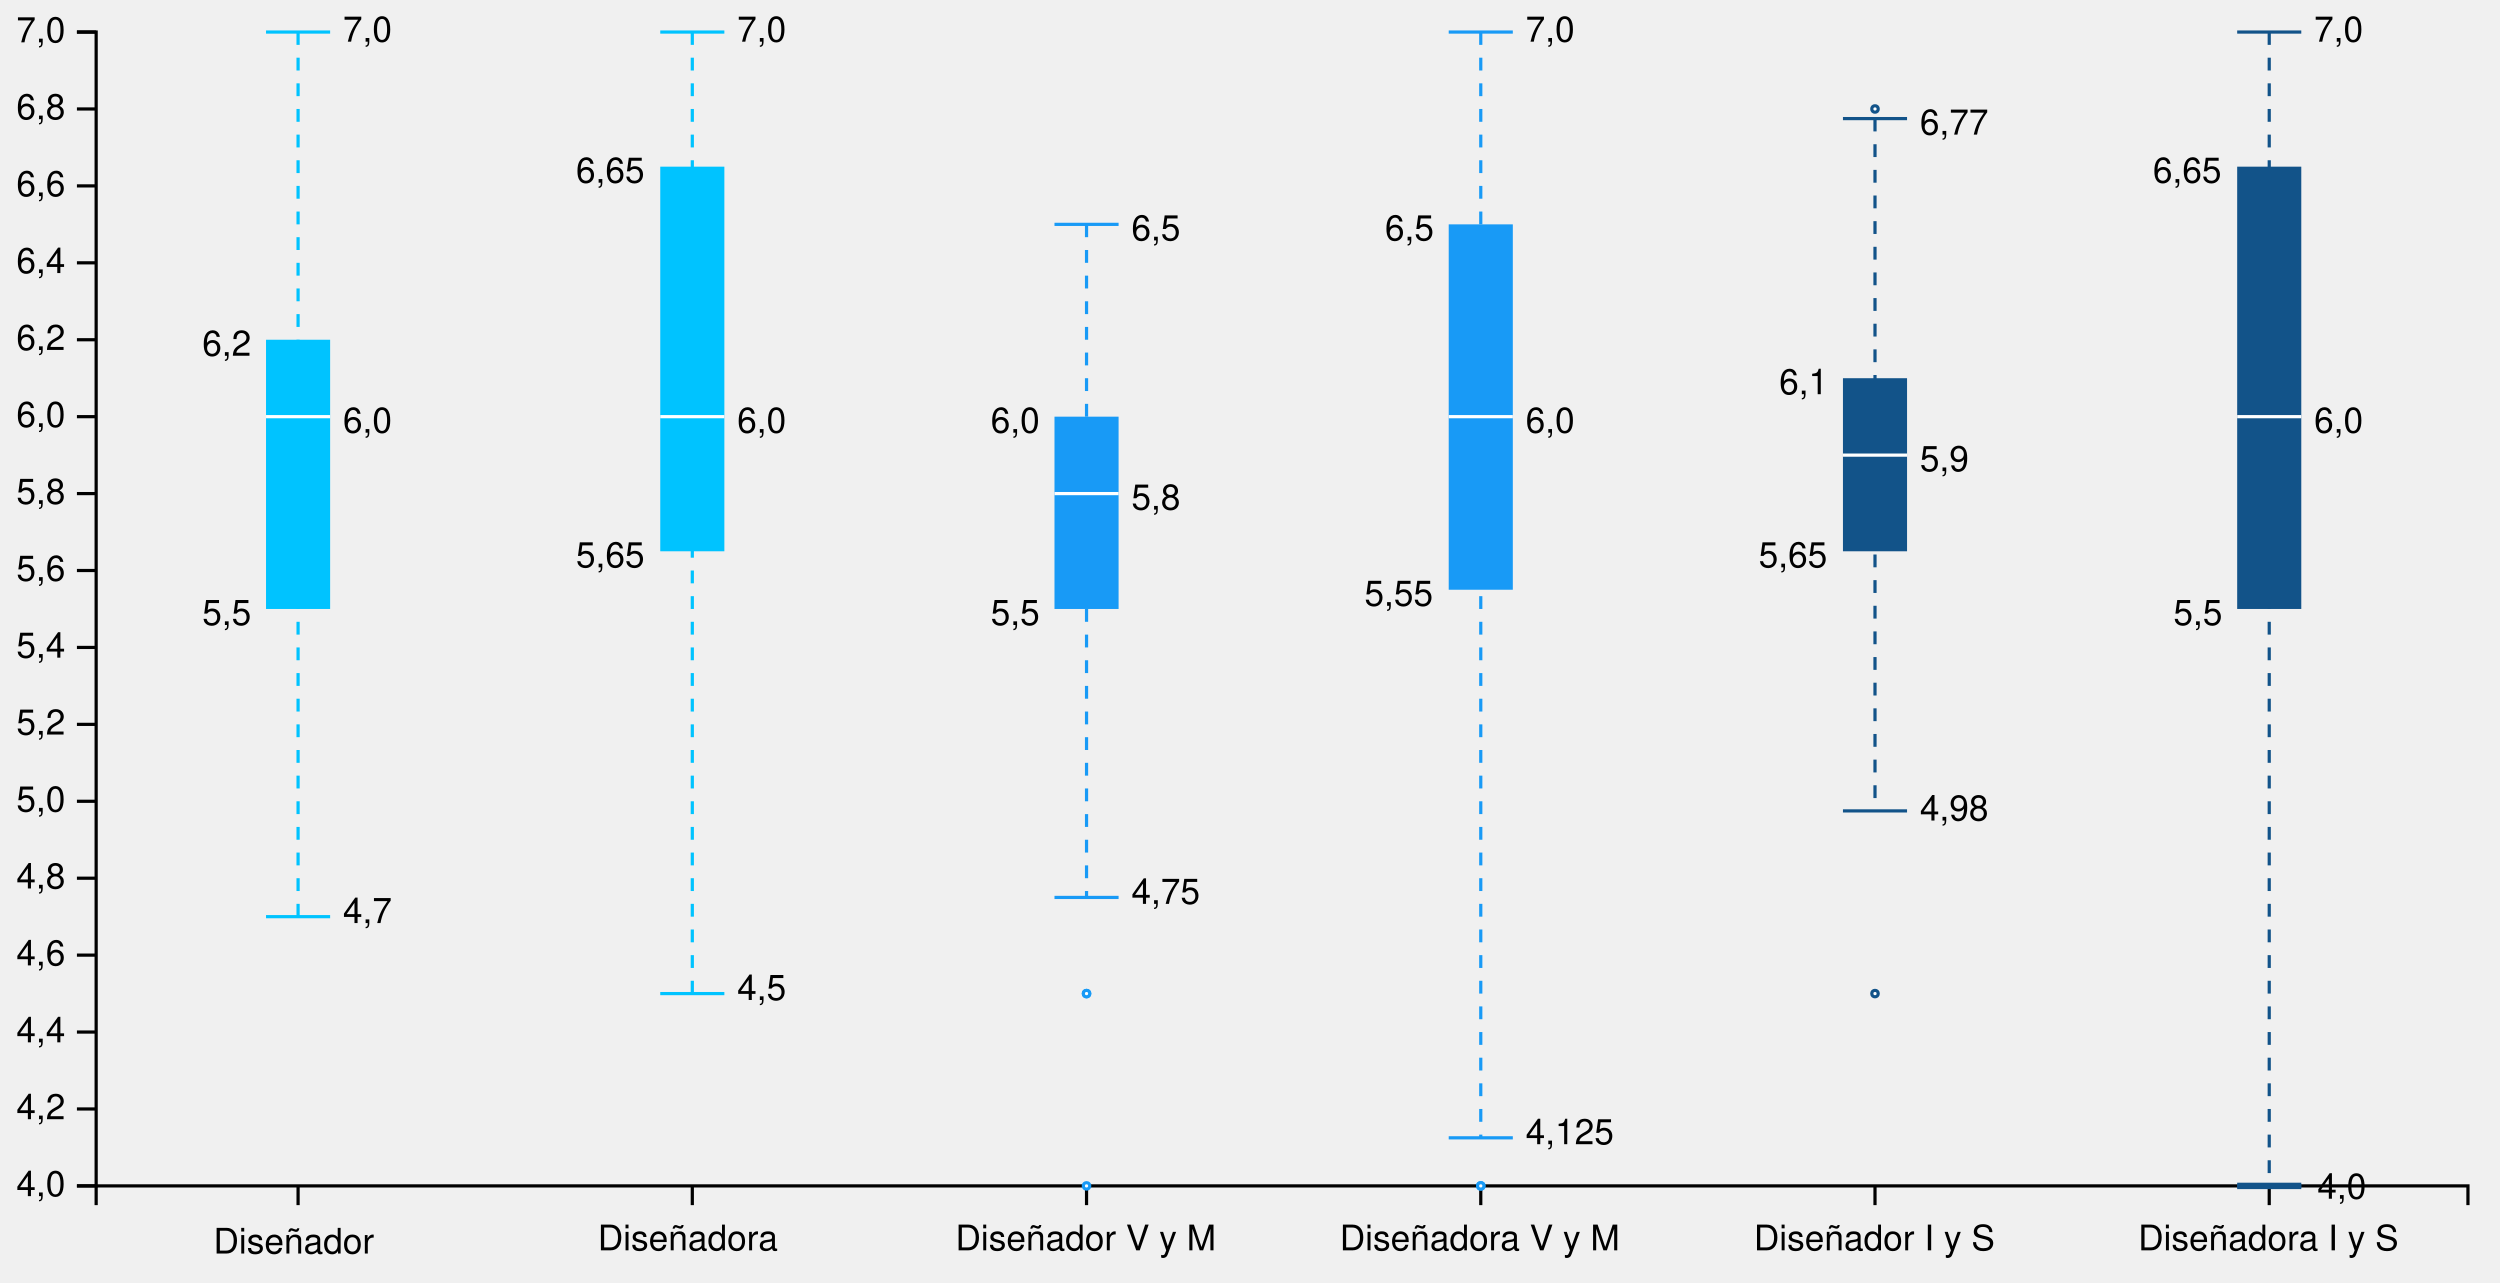
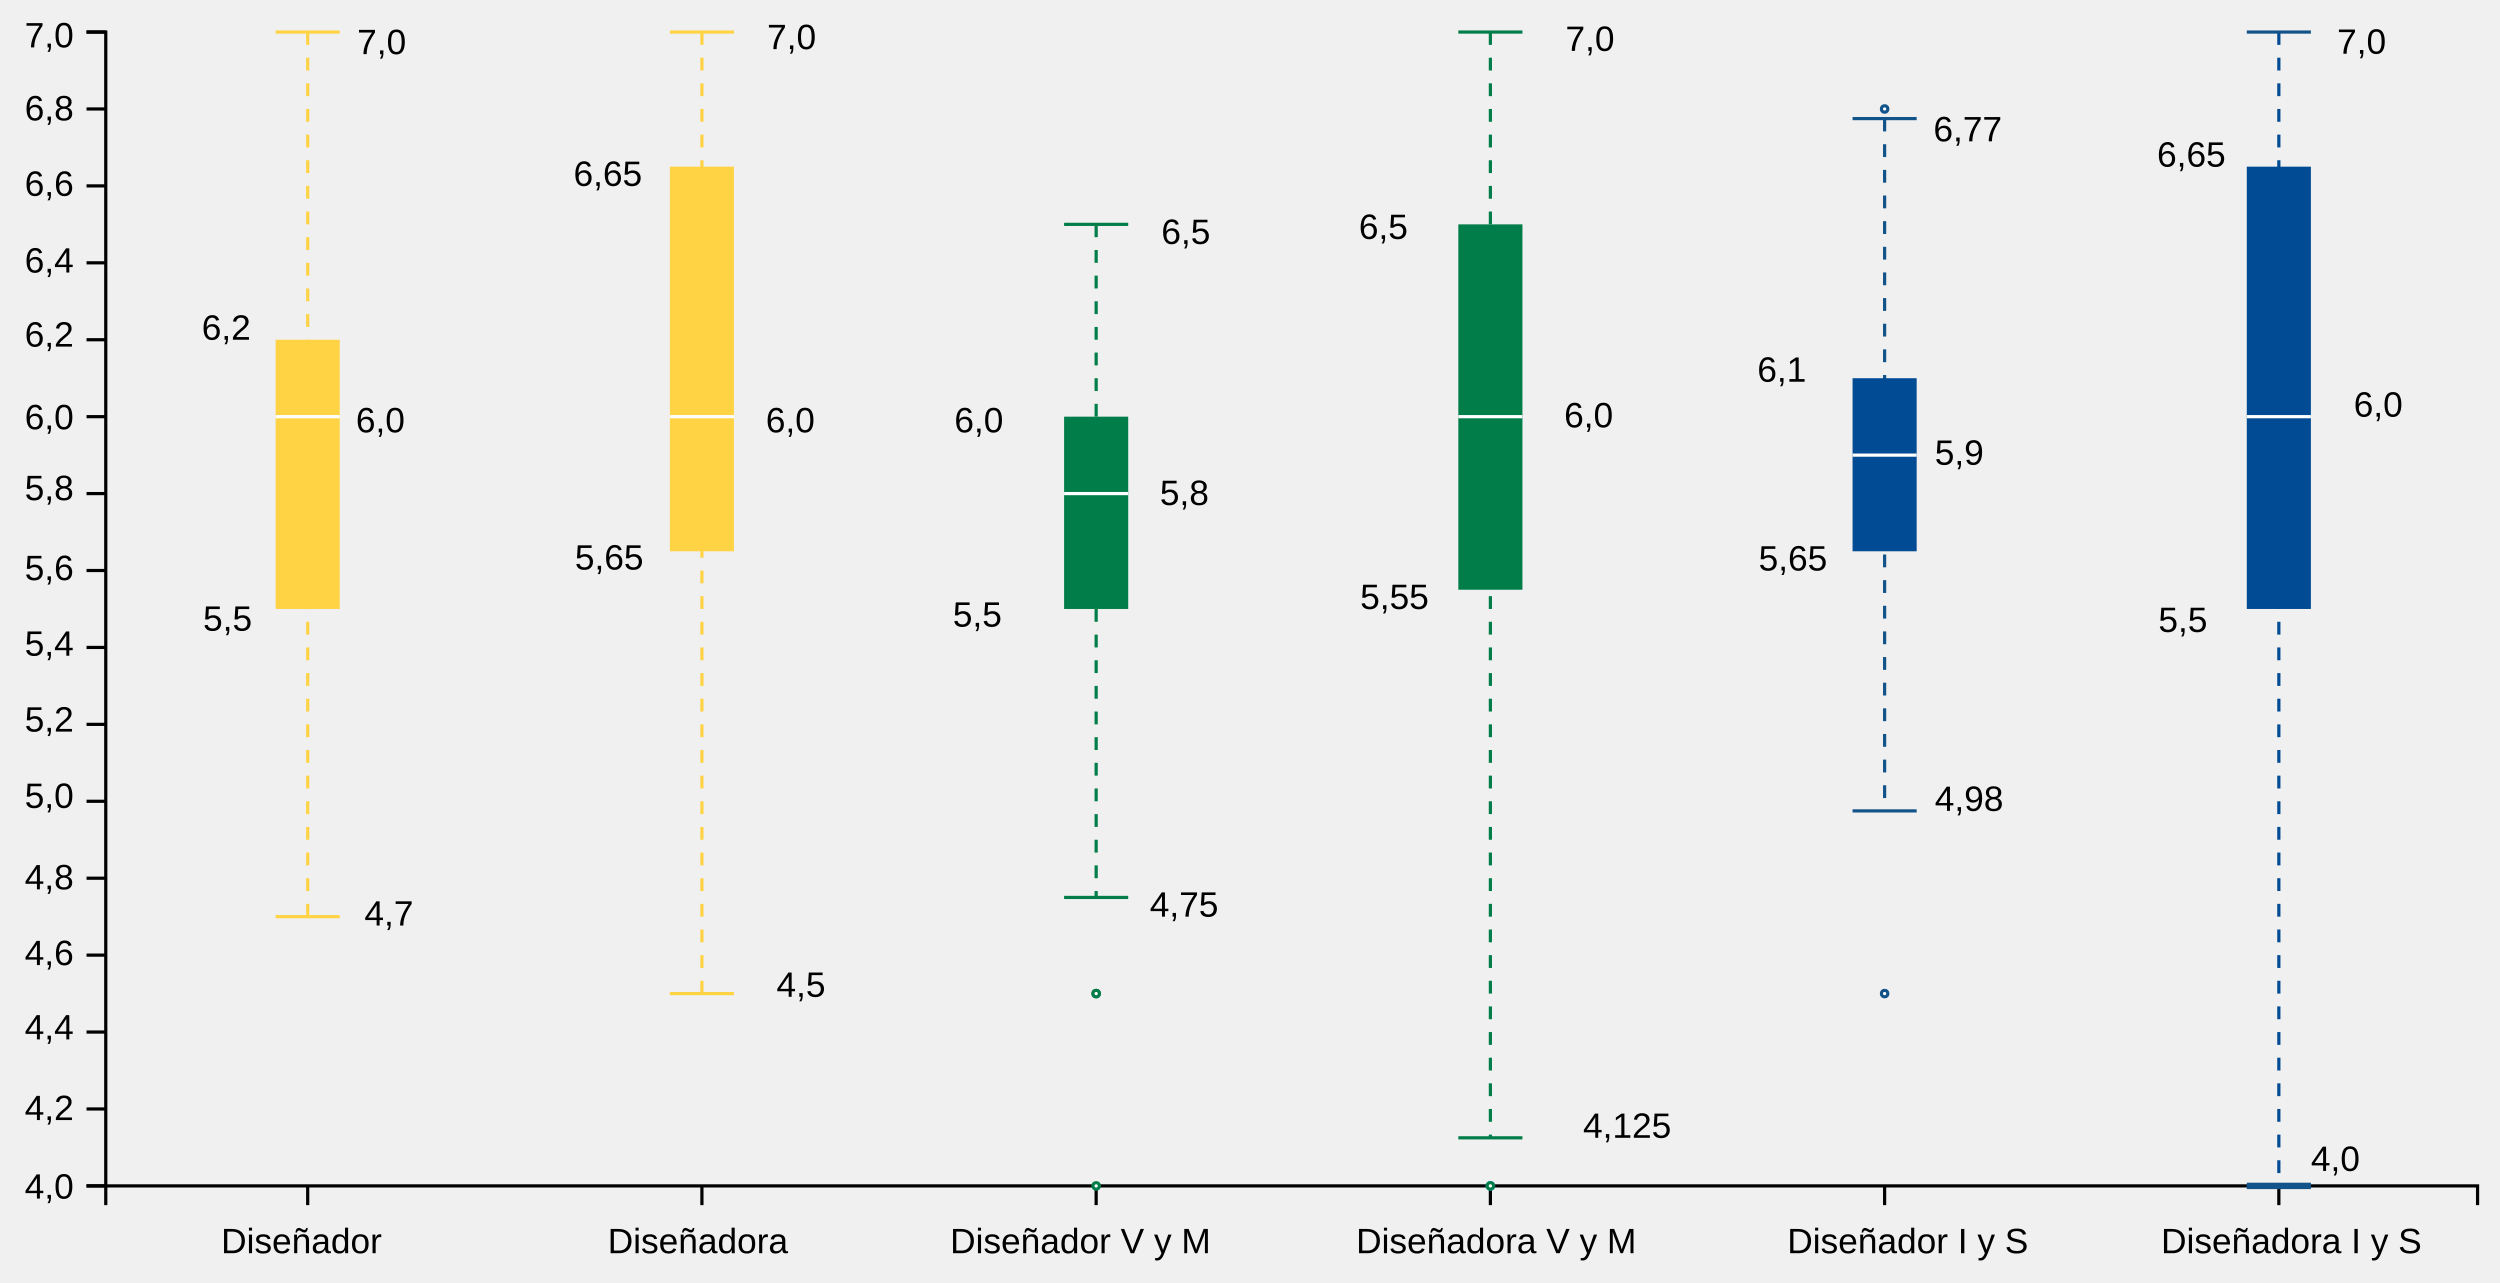
- <svg xmlns="http://www.w3.org/2000/svg" version="1.2" viewBox="0 0 780 400">
-   <style>
-         tspan {
-             white-space: pre;
-         }
-         .s0 {
-             fill: none;
-             stroke: #000000;
-         }
-         .t1 {
-             font-size: 11px;
-             fill: #000000;
-             font-weight: 400;
-             font-family: Helvetica, Arial, sans-serif;
-         }
-         .s2 {
-             fill: #000000;
-             stroke: #00c3ff;
-             stroke-dasharray: 4;
-         }
-         .s3 {
-             fill: #000000;
-             stroke: #00c3ff;
-         }
-         .s4 {
-             fill: #00c3ff;
-         }
-         .s5 {
-             fill: #000000;
-             stroke: #ffffff;
-         }
-         .s6 {
-             fill: #000000;
-             stroke: #189af6;
-             stroke-dasharray: 4;
-         }
-         .s7 {
-             fill: #000000;
-             stroke: #189af6;
-         }
-         .s8 {
-             fill: #189af6;
-         }
-         .s9 {
-             fill: #ffffff;
-             stroke: #189af6;
-         }
-         .s10 {
-             fill: #000000;
-             stroke: #125389;
-             stroke-dasharray: 4;
-         }
-         .s11 {
-             fill: #000000;
-             stroke: #125389;
-         }
-         .s12 {
-             fill: #125389;
-         }
-         .s13 {
-             fill: #ffffff;
-             stroke: #125389;
-         }
-         .s14 {
-             fill: #000000;
-             stroke: #125389;
-             stroke-width: 2;
-         }
+ <svg xmlns="http://www.w3.org/2000/svg" id="Capa_1" version="1.1" viewBox="0 0 780 400">
+   <defs>
+     <style>
+       .st0, .st1, .st2, .st3 {
+         stroke: #125389;
+       }
+ 
+       .st0, .st4, .st5, .st6 {
+         stroke-dasharray: 4;
+       }
+ 
+       .st7, .st4 {
+         stroke: #ffd344;
+       }
+ 
+       .st8 {
+         fill: #014b94;
+       }
+ 
+       .st9 {
+         fill: none;
+         stroke: #000;
+       }
+ 
+       .st10 {
+         font-family: ArialMT, Arial;
+         font-size: 11px;
+       }
+ 
+       .st10, .st11 {
+         isolation: isolate;
+       }
+ 
+       .st12 {
+         stroke: #189af6;
+       }
+ 
+       .st12, .st2, .st13 {
+         fill: #fff;
+       }
+ 
+       .st5, .st13, .st14 {
+         stroke: #017d49;
+       }
+ 
+       .st15 {
+         fill: #017d49;
+       }
+ 
+       .st16 {
+         fill: #ffd344;
+       }
+ 
+       .st3 {
+         stroke-width: 2px;
+       }
+ 
+       .st17 {
+         stroke: #fff;
+       }
+ 
+       .st6 {
+         stroke: #014b94;
+       }
    </style>
-   <g id="viz">
-     <g id="y axis">
-       <path class="s0" d="m24 370h6v-360h-6" />
-       <g>
-         <path class="s0" d="m30 370h-6" />
-         <text id="4,0" style="transform: matrix(1, 0, 0, 1, 5.1, 373.2);">
-           <tspan x="0" y="0" class="t1">4,0</tspan>
-         </text>
-       </g>
-       <g>
-         <path class="s0" d="m30 346h-6" />
-         <text id="4,2" style="transform: matrix(1, 0, 0, 1, 5.1, 349.2);">
-           <tspan x="0" y="0" class="t1">4,2</tspan>
-         </text>
-       </g>
-       <g>
-         <path class="s0" d="m30 322h-6" />
-         <text id="4,4" style="transform: matrix(1, 0, 0, 1, 5.1, 325.2);">
-           <tspan x="0" y="0" class="t1">4,4</tspan>
-         </text>
-       </g>
-       <g>
-         <path class="s0" d="m30 298h-6" />
-         <text id="4,6" style="transform: matrix(1, 0, 0, 1, 5.1, 301.2);">
-           <tspan x="0" y="0" class="t1">4,6</tspan>
-         </text>
-       </g>
-       <g>
-         <path class="s0" d="m30 274h-6" />
-         <text id="4,8" style="transform: matrix(1, 0, 0, 1, 5.1, 277.2);">
-           <tspan x="0" y="0" class="t1">4,8</tspan>
-         </text>
-       </g>
-       <g>
-         <path class="s0" d="m30 250h-6" />
-         <text id="5,0" style="transform: matrix(1, 0, 0, 1, 5.1, 253.2);">
-           <tspan x="0" y="0" class="t1">5,0</tspan>
-         </text>
-       </g>
-       <g>
-         <path class="s0" d="m30 226h-6" />
-         <text id="5,2" style="transform: matrix(1, 0, 0, 1, 5.1, 229.2);">
-           <tspan x="0" y="0" class="t1">5,2</tspan>
-         </text>
-       </g>
-       <g>
-         <path class="s0" d="m30 202h-6" />
-         <text id="5,4" style="transform: matrix(1, 0, 0, 1, 5.1, 205.2);">
-           <tspan x="0" y="0" class="t1">5,4</tspan>
-         </text>
-       </g>
-       <g>
-         <path class="s0" d="m30 178h-6" />
-         <text id="5,6" style="transform: matrix(1, 0, 0, 1, 5.1, 181.2);">
-           <tspan x="0" y="0" class="t1">5,6</tspan>
-         </text>
-       </g>
-       <g>
-         <path class="s0" d="m30 154h-6" />
-         <text id="5,8" style="transform: matrix(1, 0, 0, 1, 5.1, 157.2);">
-           <tspan x="0" y="0" class="t1">5,8</tspan>
-         </text>
-       </g>
-       <g>
-         <path class="s0" d="m30 130h-6" />
-         <text id="6,0" style="transform: matrix(1, 0, 0, 1, 5.1, 133.2);">
-           <tspan x="0" y="0" class="t1">6,0</tspan>
-         </text>
-       </g>
-       <g>
-         <path class="s0" d="m30 106h-6" />
-         <text id="6,2" style="transform: matrix(1, 0, 0, 1, 5.1, 109.2);">
-           <tspan x="0" y="0" class="t1">6,2</tspan>
-         </text>
-       </g>
-       <g>
-         <path class="s0" d="m30 82h-6" />
-         <text id="6,4" style="transform: matrix(1, 0, 0, 1, 5.1, 85.2);">
-           <tspan x="0" y="0" class="t1">6,4</tspan>
-         </text>
-       </g>
-       <g>
-         <path class="s0" d="m30 58h-6" />
-         <text id="6,6" style="transform: matrix(1, 0, 0, 1, 5.1, 61.2);">
-           <tspan x="0" y="0" class="t1">6,6</tspan>
-         </text>
-       </g>
-       <g>
-         <path class="s0" d="m30 34h-6" />
-         <text id="6,8" style="transform: matrix(1, 0, 0, 1, 5.1, 37.2);">
-           <tspan x="0" y="0" class="t1">6,8</tspan>
-         </text>
-       </g>
-       <g>
-         <path class="s0" d="m30 10h-6" />
-         <text id="7,0" style="transform: matrix(1, 0, 0, 1, 5.1, 13.2);">
-           <tspan x="0" y="0" class="t1">7,0</tspan>
-         </text>
-       </g>
-     </g>
-     <g id="x axis">
-       <path class="s0" d="m30 376v-6h740v6" />
-       <g>
-         <path class="s0" d="m93 370v6" />
-         <text id="Diseñador " style="transform: matrix(1, 0, 0, 1, 66.6, 391.1);">
-           <tspan x="0" y="0" class="t1">Diseñador</tspan>
-         </text>
-       </g>
-       <g>
-         <path class="s0" d="m216 370v6" />
-         <text id="Diseñadora " style="transform: matrix(1, 0, 0, 1, 186.5, 390.1);">
-           <tspan x="0" y="0" class="t1">Diseñadora</tspan>
-         </text>
-       </g>
-       <g>
-         <path class="s0" d="m339 370v6" />
-         <text id="Diseñador V y M" style="transform: matrix(1, 0, 0, 1, 298.1, 390.1);">
-           <tspan x="0" y="0" class="t1">Diseñador V y M</tspan>
-         </text>
-       </g>
-       <g>
-         <path class="s0" d="m462 370v6" />
-         <text id="Diseñadora V y M" style="transform: matrix(1, 0, 0, 1, 418, 390.1);">
-           <tspan x="0" y="0" class="t1">Diseñadora V y M</tspan>
-         </text>
-       </g>
-       <g>
-         <path class="s0" d="m585 370v6" />
-         <text id="Diseñador I y S" style="transform: matrix(1, 0, 0, 1, 547.2, 390.1);">
-           <tspan x="0" y="0" class="t1">Diseñador I y S</tspan>
-         </text>
-       </g>
-       <g>
-         <path class="s0" d="m708 370v6" />
-         <text id="Diseñadora I y S" style="transform: matrix(1, 0, 0, 1, 667.1, 390.1);">
-           <tspan x="0" y="0" class="t1">Diseñadora I y S</tspan>
-         </text>
-       </g>
-     </g>
-     <g id="boxplots">
-       <g id="diseñador">
-         <path class="s2" d="m93 10v276" />
-         <path class="s3" d="m83 10h20" />
-         <path class="s3" d="m83 286h20" />
-         <path class="s4" d="m83 106h20v84h-20z" />
-         <path class="s5" d="m83 130h20" />
-       </g>
-       <g id="diseñadora">
-         <path class="s2" d="m216 10v300" />
-         <path class="s3" d="m206 10h20" />
-         <path class="s3" d="m206 310h20" />
-         <path class="s4" d="m206 52h20v120h-20z" />
-         <path class="s5" d="m206 130h20" />
-       </g>
-       <g id="diseñador v y m">
-         <path class="s6" d="m339 70v210" />
-         <path class="s7" d="m329 70h20" />
-         <path class="s7" d="m329 280h20" />
-         <path class="s8" d="m329 130h20v60h-20z" />
-         <path class="s5" d="m329 154h20" />
-         <path class="s9" d="m339 311c-0.6 0-1-0.4-1-1 0-0.6 0.4-1 1-1 0.6 0 1 0.4 1 1 0 0.6-0.4 1-1 1z" />
-         <path class="s9" d="m339 311c-0.6 0-1-0.4-1-1 0-0.6 0.4-1 1-1 0.6 0 1 0.4 1 1 0 0.6-0.4 1-1 1z" />
-         <path class="s9" d="m339 371c-0.6 0-1-0.4-1-1 0-0.6 0.4-1 1-1 0.6 0 1 0.4 1 1 0 0.6-0.4 1-1 1z" />
-       </g>
-       <g id="diseñadora v y m">
-         <path class="s6" d="m462 10v345" />
-         <path class="s7" d="m452 10h20" />
-         <path class="s7" d="m452 355h20" />
-         <path class="s8" d="m452 70h20v114h-20z" />
-         <path class="s5" d="m452 130h20" />
-         <path class="s9" d="m462 371c-0.6 0-1-0.4-1-1 0-0.6 0.4-1 1-1 0.6 0 1 0.4 1 1 0 0.6-0.4 1-1 1z" />
-         <path class="s9" d="m462 371c-0.6 0-1-0.4-1-1 0-0.6 0.4-1 1-1 0.6 0 1 0.4 1 1 0 0.6-0.4 1-1 1z" />
-       </g>
-       <g id="diseñador i y s">
-         <path class="s10" d="m585 37v216" />
-         <path class="s11" d="m575 37h20" />
-         <path class="s11" d="m575 253h20" />
-         <path class="s12" d="m575 118h20v54h-20z" />
-         <path class="s5" d="m575 142h20" />
-         <path class="s13" d="m585 311c-0.6 0-1-0.4-1-1 0-0.6 0.4-1 1-1 0.6 0 1 0.4 1 1 0 0.6-0.4 1-1 1z" />
-         <path class="s13" d="m585 35c-0.6 0-1-0.4-1-1 0-0.6 0.4-1 1-1 0.6 0 1 0.4 1 1 0 0.6-0.4 1-1 1z" />
-       </g>
-       <g id="diseñadora i y s">
-         <path class="s10" d="m708 10v360" />
-         <path class="s11" d="m698 10h20" />
-         <path id="Layer copy" class="s14" d="m698 370h20" />
-         <path class="s11" d="m698 370h20" />
-         <path class="s12" d="m698 52h20v138h-20z" />
-         <path class="s5" d="m698 130h20" />
-       </g>
-     </g>
-     <g id="boxplots">
-       <g>
-         <text id="7,0" style="transform: matrix(1, 0, 0, 1, 107, 13);">
-           <tspan x="0" y="0" class="t1">7,0</tspan>
-         </text>
-         <text id="4,7" style="transform: matrix(1, 0, 0, 1, 107, 288);">
-           <tspan x="0" y="0" class="t1">4,7</tspan>
-         </text>
-         <text id="6,0" style="transform: matrix(1, 0, 0, 1, 107, 135);">
-           <tspan x="0" y="0" class="t1">6,0</tspan>
-         </text>
-         <text id="5,5" style="transform: matrix(1, 0, 0, 1, 63.1, 195);">
-           <tspan x="0" y="0" class="t1">5,5</tspan>
-         </text>
-         <text id="6,2" style="transform: matrix(1, 0, 0, 1, 63.1, 111);">
-           <tspan x="0" y="0" class="t1">6,2</tspan>
-         </text>
-       </g>
-       <g>
-         <text id="7,0" style="transform: matrix(1, 0, 0, 1, 230, 13);">
-           <tspan x="0" y="0" class="t1">7,0</tspan>
-         </text>
-         <text id="4,5" style="transform: matrix(1, 0, 0, 1, 230, 312);">
-           <tspan x="0" y="0" class="t1">4,5</tspan>
-         </text>
-         <text id="6,0" style="transform: matrix(1, 0, 0, 1, 230, 135);">
-           <tspan x="0" y="0" class="t1">6,0</tspan>
-         </text>
-         <text id="5,65" style="transform: matrix(1, 0, 0, 1, 179.7, 177);">
-           <tspan x="0" y="0" class="t1">5,65</tspan>
-         </text>
-         <text id="6,65" style="transform: matrix(1, 0, 0, 1, 179.7, 57);">
-           <tspan x="0" y="0" class="t1">6,65</tspan>
-         </text>
-       </g>
-       <g>
-         <text id="6,5" style="transform: matrix(1, 0, 0, 1, 353, 75);">
-           <tspan x="0" y="0" class="t1">6,5</tspan>
-         </text>
-         <text id="4,75" style="transform: matrix(1, 0, 0, 1, 353, 282);">
-           <tspan x="0" y="0" class="t1">4,75</tspan>
-         </text>
-         <text id="5,8" style="transform: matrix(1, 0, 0, 1, 353, 159);">
-           <tspan x="0" y="0" class="t1">5,8</tspan>
-         </text>
-         <text id="5,5" style="transform: matrix(1, 0, 0, 1, 309.1, 195);">
-           <tspan x="0" y="0" class="t1">5,5</tspan>
-         </text>
-         <text id="6,0" style="transform: matrix(1, 0, 0, 1, 309.1, 135);">
-           <tspan x="0" y="0" class="t1">6,0</tspan>
-         </text>
-       </g>
-       <g>
-         <text id="7,0" style="transform: matrix(1, 0, 0, 1, 476, 13);">
-           <tspan x="0" y="0" class="t1">7,0</tspan>
-         </text>
-         <text id="4,125" style="transform: matrix(1, 0, 0, 1, 476, 357);">
-           <tspan x="0" y="0" class="t1">4,125</tspan>
-         </text>
-         <text id="6,0" style="transform: matrix(1, 0, 0, 1, 476, 135);">
-           <tspan x="0" y="0" class="t1">6,0</tspan>
-         </text>
-         <text id="5,55" style="transform: matrix(1, 0, 0, 1, 425.7, 189);">
-           <tspan x="0" y="0" class="t1">5,55</tspan>
-         </text>
-         <text id="6,5" style="transform: matrix(1, 0, 0, 1, 432.1, 75);">
-           <tspan x="0" y="0" class="t1">6,5</tspan>
-         </text>
-       </g>
-       <g>
-         <text id="6,77" style="transform: matrix(1, 0, 0, 1, 599, 42);">
-           <tspan x="0" y="0" class="t1">6,77</tspan>
-         </text>
-         <text id="4.98" style="transform: matrix(1, 0, 0, 1, 599, 256);">
-           <tspan x="0" y="0" class="t1">4,98</tspan>
-         </text>
-         <text id="5,9" style="transform: matrix(1, 0, 0, 1, 599, 147);">
-           <tspan x="0" y="0" class="t1">5,9</tspan>
-         </text>
-         <text id="5,65" style="transform: matrix(1, 0, 0, 1, 548.7, 177);">
-           <tspan x="0" y="0" class="t1">5,65</tspan>
-         </text>
-         <text id="6,1" style="transform: matrix(1, 0, 0, 1, 555.1, 123);">
-           <tspan x="0" y="0" class="t1">6,1</tspan>
-         </text>
-       </g>
-       <g>
-         <text id="7,0" style="transform: matrix(1, 0, 0, 1, 722, 13);">
-           <tspan x="0" y="0" class="t1">7,0</tspan>
-         </text>
-         <text id="4,0" style="transform: matrix(1, 0, 0, 1, 723, 374);">
-           <tspan x="0" y="0" class="t1">4,0</tspan>
-         </text>
-         <text id="6,0" style="transform: matrix(1, 0, 0, 1, 722, 135);">
-           <tspan x="0" y="0" class="t1">6,0</tspan>
-         </text>
-         <text id="5,5" style="transform: matrix(1, 0, 0, 1, 678.1, 195);">
-           <tspan x="0" y="0" class="t1">5,5</tspan>
-         </text>
-         <text id="6,65" style="transform: matrix(1, 0, 0, 1, 671.7, 57);">
-           <tspan x="0" y="0" class="t1">6,65</tspan>
-         </text>
-       </g>
-     </g>
+   </defs>
+   <path class="st9" d="M27,370h6V10h-6" />
+   <path class="st9" d="M33,370h-6" />
+   <text class="st10" transform="translate(7.71 373.97)">
+     <tspan x="0" y="0">4,0</tspan>
+   </text>
+   <path class="st9" d="M33,346h-6" />
+   <text class="st10" transform="translate(7.71 349.47)">
+     <tspan x="0" y="0">4,2</tspan>
+   </text>
+   <path class="st9" d="M33,322h-6" />
+   <text class="st10" transform="translate(7.71 324.29)">
+     <tspan x="0" y="0">4,4</tspan>
+   </text>
+   <path class="st9" d="M33,298h-6" />
+   <text class="st10" transform="translate(7.71 301.11)">
+     <tspan x="0" y="0">4,6</tspan>
+   </text>
+   <path class="st9" d="M33,274h-6" />
+   <text class="st10" transform="translate(7.71 277.47)">
+     <tspan x="0" y="0">4,8</tspan>
+   </text>
+   <path class="st9" d="M33,250h-6" />
+   <text class="st10" transform="translate(7.71 252.07)">
+     <tspan x="0" y="0">5,0</tspan>
+   </text>
+   <path class="st9" d="M33,226h-6" />
+   <text class="st10" transform="translate(7.71 228.25)">
+     <tspan x="0" y="0">5,2</tspan>
+   </text>
+   <path class="st9" d="M33,202h-6" />
+   <text class="st10" transform="translate(7.71 204.58)">
+     <tspan x="0" y="0">5,4</tspan>
+   </text>
+   <path class="st9" d="M33,178h-6" />
+   <text class="st10" transform="translate(7.71 180.99)">
+     <tspan x="0" y="0">5,6</tspan>
+   </text>
+   <path class="st9" d="M33,154h-6" />
+   <text class="st10" transform="translate(7.71 156.04)">
+     <tspan x="0" y="0">5,8</tspan>
+   </text>
+   <path class="st9" d="M33,130h-6" />
+   <text class="st10" transform="translate(7.71 133.93)">
+     <tspan x="0" y="0">6,0</tspan>
+   </text>
+   <path class="st9" d="M33,106h-6" />
+   <text class="st10" transform="translate(7.71 108.15)">
+     <tspan x="0" y="0">6,2</tspan>
+   </text>
+   <path class="st9" d="M33,82h-6" />
+   <text class="st10" transform="translate(7.71 85.04)">
+     <tspan x="0" y="0">6,4</tspan>
+   </text>
+   <path class="st9" d="M33,58h-6" />
+   <text class="st10" transform="translate(7.71 61.1)">
+     <tspan x="0" y="0">6,6</tspan>
+   </text>
+   <path class="st9" d="M33,34h-6" />
+   <text class="st10" transform="translate(7.71 37.56)">
+     <tspan x="0" y="0">6,8</tspan>
+   </text>
+   <path class="st9" d="M33,10h-6" />
+   <text class="st10" transform="translate(7.71 14.78)">
+     <tspan x="0" y="0">7,0</tspan>
+   </text>
+   <path class="st9" d="M33,376v-6h740v6" />
+   <path class="st9" d="M96,370v6" />
+   <g id="Diseñador" class="st11">
+     <text class="st10" transform="translate(68.99 391)">
+       <tspan x="0" y="0">Diseñador</tspan>
+     </text>
+   </g>
+   <path class="st9" d="M219,370v6" />
+   <g id="Diseñadora" class="st11">
+     <text class="st10" transform="translate(189.61 391)">
+       <tspan x="0" y="0">Diseñadora</tspan>
+     </text>
+   </g>
+   <path class="st9" d="M342,370v6" />
+   <g id="Diseñador_V_y_M" class="st11">
+     <text class="st10" transform="translate(296.44 391)">
+       <tspan x="0" y="0">Diseñador V y M</tspan>
+     </text>
+   </g>
+   <path class="st9" d="M465,370v6" />
+   <g id="Diseñadora_V_y_M" class="st11">
+     <text class="st10" transform="translate(423.11 391)">
+       <tspan x="0" y="0">Diseñadora V y M</tspan>
+     </text>
+   </g>
+   <path class="st9" d="M588,370v6" />
+   <g id="Diseñador_I_y_S" class="st11">
+     <text class="st10" transform="translate(557.63 391)">
+       <tspan x="0" y="0">Diseñador I y S</tspan>
+     </text>
+   </g>
+   <path class="st9" d="M711,370v6" />
+   <g id="Diseñadora_I_y_S" class="st11">
+     <text class="st10" transform="translate(674.25 391)">
+       <tspan x="0" y="0">Diseñadora I y S</tspan>
+     </text>
+   </g>
+   <path class="st4" d="M96,10v276" />
+   <path class="st7" d="M86,10h20" />
+   <path class="st7" d="M86,286h20" />
+   <path class="st16" d="M86,106h20v84h-20v-84Z" />
+   <path class="st17" d="M86,130h20" />
+   <path class="st4" d="M219,10v300" />
+   <path class="st7" d="M209,10h20" />
+   <path class="st7" d="M209,310h20" />
+   <path class="st16" d="M209,52h20v120h-20V52Z" />
+   <path class="st17" d="M209,130h20" />
+   <path class="st5" d="M342,70v210" />
+   <path class="st14" d="M332,70h20" />
+   <path class="st14" d="M332,280h20" />
+   <path class="st15" d="M332,130h20v60h-20v-60Z" />
+   <path class="st17" d="M332,154h20" />
+   <path class="st13" d="M342,311c-.6,0-1-.4-1-1s.4-1,1-1,1,.4,1,1-.4,1-1,1Z" />
+   <path class="st13" d="M342,311c-.6,0-1-.4-1-1s.4-1,1-1,1,.4,1,1-.4,1-1,1Z" />
+   <path class="st13" d="M342,371c-.6,0-1-.4-1-1s.4-1,1-1,1,.4,1,1-.4,1-1,1Z" />
+   <path class="st5" d="M465,10v345" />
+   <path class="st14" d="M455,10h20" />
+   <path class="st14" d="M455,355h20" />
+   <path class="st15" d="M455,70h20v114h-20v-114Z" />
+   <path class="st17" d="M455,130h20" />
+   <path class="st12" d="M465,371c-.6,0-1-.4-1-1s.4-1,1-1,1,.4,1,1-.4,1-1,1Z" />
+   <path class="st13" d="M465,371c-.6,0-1-.4-1-1s.4-1,1-1,1,.4,1,1-.4,1-1,1Z" />
+   <path class="st0" d="M588,37v216" />
+   <path class="st1" d="M578,37h20" />
+   <path class="st1" d="M578,253h20" />
+   <path class="st8" d="M578,118h20v54h-20v-54Z" />
+   <path class="st17" d="M578,142h20" />
+   <path class="st2" d="M588,311c-.6,0-1-.4-1-1s.4-1,1-1,1,.4,1,1-.4,1-1,1Z" />
+   <path class="st2" d="M588,35c-.6,0-1-.4-1-1s.4-1,1-1,1,.4,1,1-.4,1-1,1Z" />
+   <path class="st6" d="M711,10v360" />
+   <path class="st1" d="M701,10h20" />
+   <path id="Layer_copy" class="st3" d="M701,370h20" />
+   <path class="st1" d="M701,370h20" />
+   <path class="st8" d="M701,52h20v138h-20V52Z" />
+   <path class="st17" d="M701,130h20" />
+   <g id="_x37__x2C_0" class="st11">
+     <text class="st10" transform="translate(111.44 16.89)">
+       <tspan x="0" y="0">7,0</tspan>
+     </text>
+   </g>
+   <g id="_x34__x2C_7" class="st11">
+     <text class="st10" transform="translate(113.7 288.77)">
+       <tspan x="0" y="0">4,7</tspan>
+     </text>
+   </g>
+   <g id="_x36__x2C_0" class="st11">
+     <text class="st10" transform="translate(111.03 134.89)">
+       <tspan x="0" y="0">6,0</tspan>
+     </text>
+   </g>
+   <g id="_x35__x2C_5" class="st11">
+     <text class="st10" transform="translate(63.36 196.78)">
+       <tspan x="0" y="0">5,5</tspan>
+     </text>
+   </g>
+   <g id="_x36__x2C_2" class="st11">
+     <text class="st10" transform="translate(62.94 106)">
+       <tspan x="0" y="0">6,2</tspan>
+     </text>
+   </g>
+   <g id="_x37__x2C_01" data-name="_x37__x2C_0" class="st11">
+     <text class="st10" transform="translate(239.34 15.33)">
+       <tspan x="0" y="0">7,0</tspan>
+     </text>
+   </g>
+   <g id="_x34__x2C_5" class="st11">
+     <text class="st10" transform="translate(242.26 311)">
+       <tspan x="0" y="0">4,5</tspan>
+     </text>
+   </g>
+   <g id="_x36__x2C_01" data-name="_x36__x2C_0" class="st11">
+     <text class="st10" transform="translate(238.93 134.89)">
+       <tspan x="0" y="0">6,0</tspan>
+     </text>
+   </g>
+   <g id="_x35__x2C_65" class="st11">
+     <text class="st10" transform="translate(179.36 177.7)">
+       <tspan x="0" y="0">5,65</tspan>
+     </text>
+   </g>
+   <g id="_x36__x2C_65" class="st11">
+     <text class="st10" transform="translate(178.94 58)">
+       <tspan x="0" y="0">6,65</tspan>
+     </text>
+   </g>
+   <g id="_x36__x2C_5" class="st11">
+     <text class="st10" transform="translate(362.34 76.11)">
+       <tspan x="0" y="0">6,5</tspan>
+     </text>
+   </g>
+   <g id="_x34__x2C_75" class="st11">
+     <text class="st10" transform="translate(358.73 286)">
+       <tspan x="0" y="0">4,75</tspan>
+     </text>
+   </g>
+   <g id="_x35__x2C_8" class="st11">
+     <text class="st10" transform="translate(361.88 157.56)">
+       <tspan x="0" y="0">5,8</tspan>
+     </text>
+   </g>
+   <g id="_x35__x2C_51" data-name="_x35__x2C_5" class="st11">
+     <text class="st10" transform="translate(297.29 195.51)">
+       <tspan x="0" y="0">5,5</tspan>
+     </text>
+   </g>
+   <g id="_x36__x2C_02" data-name="_x36__x2C_0" class="st11">
+     <text class="st10" transform="translate(297.75 134.89)">
+       <tspan x="0" y="0">6,0</tspan>
+     </text>
+   </g>
+   <g id="_x37__x2C_02" data-name="_x37__x2C_0" class="st11">
+     <text class="st10" transform="translate(488.43 15.88)">
+       <tspan x="0" y="0">7,0</tspan>
+     </text>
+   </g>
+   <g id="_x34__x2C_125" class="st11">
+     <text class="st10" transform="translate(493.91 355)">
+       <tspan x="0" y="0">4,125</tspan>
+     </text>
+   </g>
+   <g id="_x36__x2C_03" data-name="_x36__x2C_0" class="st11">
+     <text class="st10" transform="translate(488.01 133.33)">
+       <tspan x="0" y="0">6,0</tspan>
+     </text>
+   </g>
+   <g id="_x35__x2C_55" class="st11">
+     <text class="st10" transform="translate(424.38 190)">
+       <tspan x="0" y="0">5,55</tspan>
+     </text>
+   </g>
+   <g id="_x36__x2C_51" data-name="_x36__x2C_5" class="st11">
+     <text class="st10" transform="translate(423.96 74.55)">
+       <tspan x="0" y="0">6,5</tspan>
+     </text>
+   </g>
+   <g id="_x36__x2C_77" class="st11">
+     <text class="st10" transform="translate(603.23 44.09)">
+       <tspan x="0" y="0">6,77</tspan>
+     </text>
+   </g>
+   <g id="_x34_.98" class="st11">
+     <text class="st10" transform="translate(603.65 253)">
+       <tspan x="0" y="0">4,98</tspan>
+     </text>
+   </g>
+   <g id="_x35__x2C_9" class="st11">
+     <text class="st10" transform="translate(603.65 145)">
+       <tspan x="0" y="0">5,9</tspan>
+     </text>
+   </g>
+   <g id="_x35__x2C_651" data-name="_x35__x2C_65" class="st11">
+     <text class="st10" transform="translate(548.69 178)">
+       <tspan x="0" y="0">5,65</tspan>
+     </text>
+   </g>
+   <g id="_x36__x2C_1" class="st11">
+     <text class="st10" transform="translate(548.28 119.1)">
+       <tspan x="0" y="0">6,1</tspan>
+     </text>
+   </g>
+   <g id="_x37__x2C_03" data-name="_x37__x2C_0" class="st11">
+     <text class="st10" transform="translate(729.18 16.77)">
+       <tspan x="0" y="0">7,0</tspan>
+     </text>
+   </g>
+   <g id="_x34__x2C_0" class="st11">
+     <text class="st10" transform="translate(721 365.33)">
+       <tspan x="0" y="0">4,0</tspan>
+     </text>
+   </g>
+   <g id="_x36__x2C_04" data-name="_x36__x2C_0" class="st11">
+     <text class="st10" transform="translate(734.36 130)">
+       <tspan x="0" y="0">6,0</tspan>
+     </text>
+   </g>
+   <g id="_x35__x2C_52" data-name="_x35__x2C_5" class="st11">
+     <text class="st10" transform="translate(673.42 197.17)">
+       <tspan x="0" y="0">5,5</tspan>
+     </text>
+   </g>
+   <g id="_x36__x2C_651" data-name="_x36__x2C_65" class="st11">
+     <text class="st10" transform="translate(673 52)">
+       <tspan x="0" y="0">6,65</tspan>
+     </text>
  </g>
</svg>
